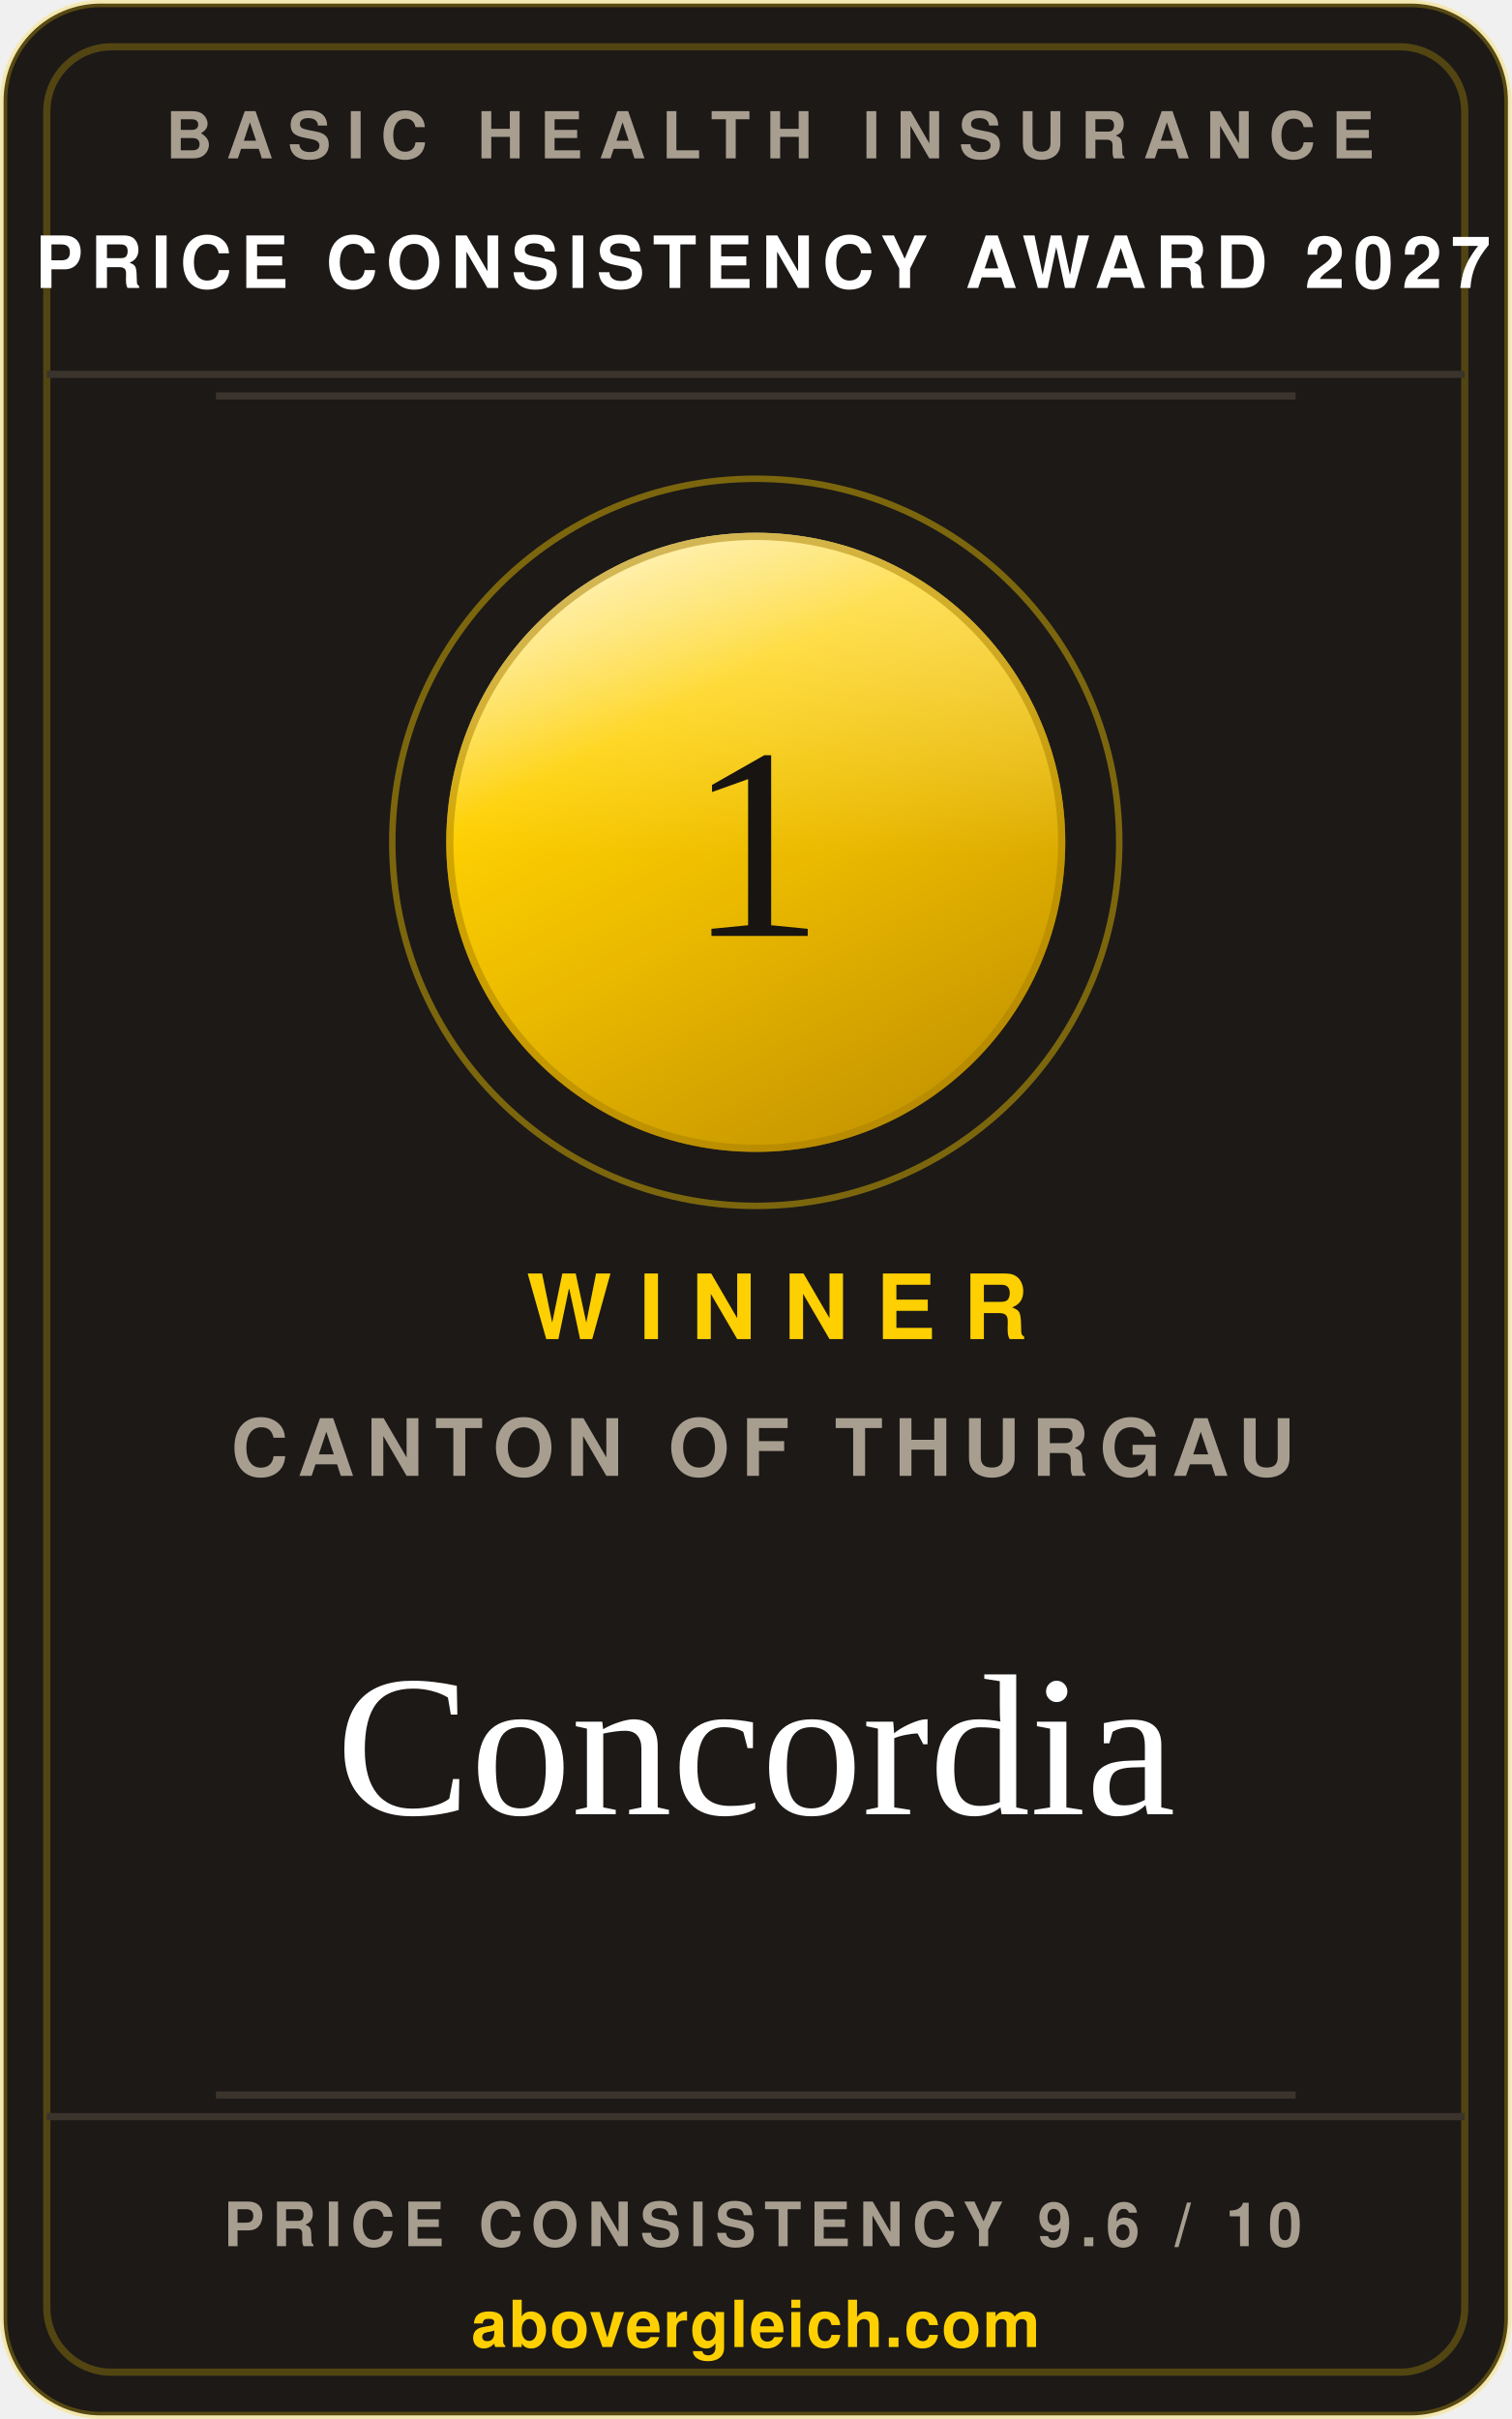
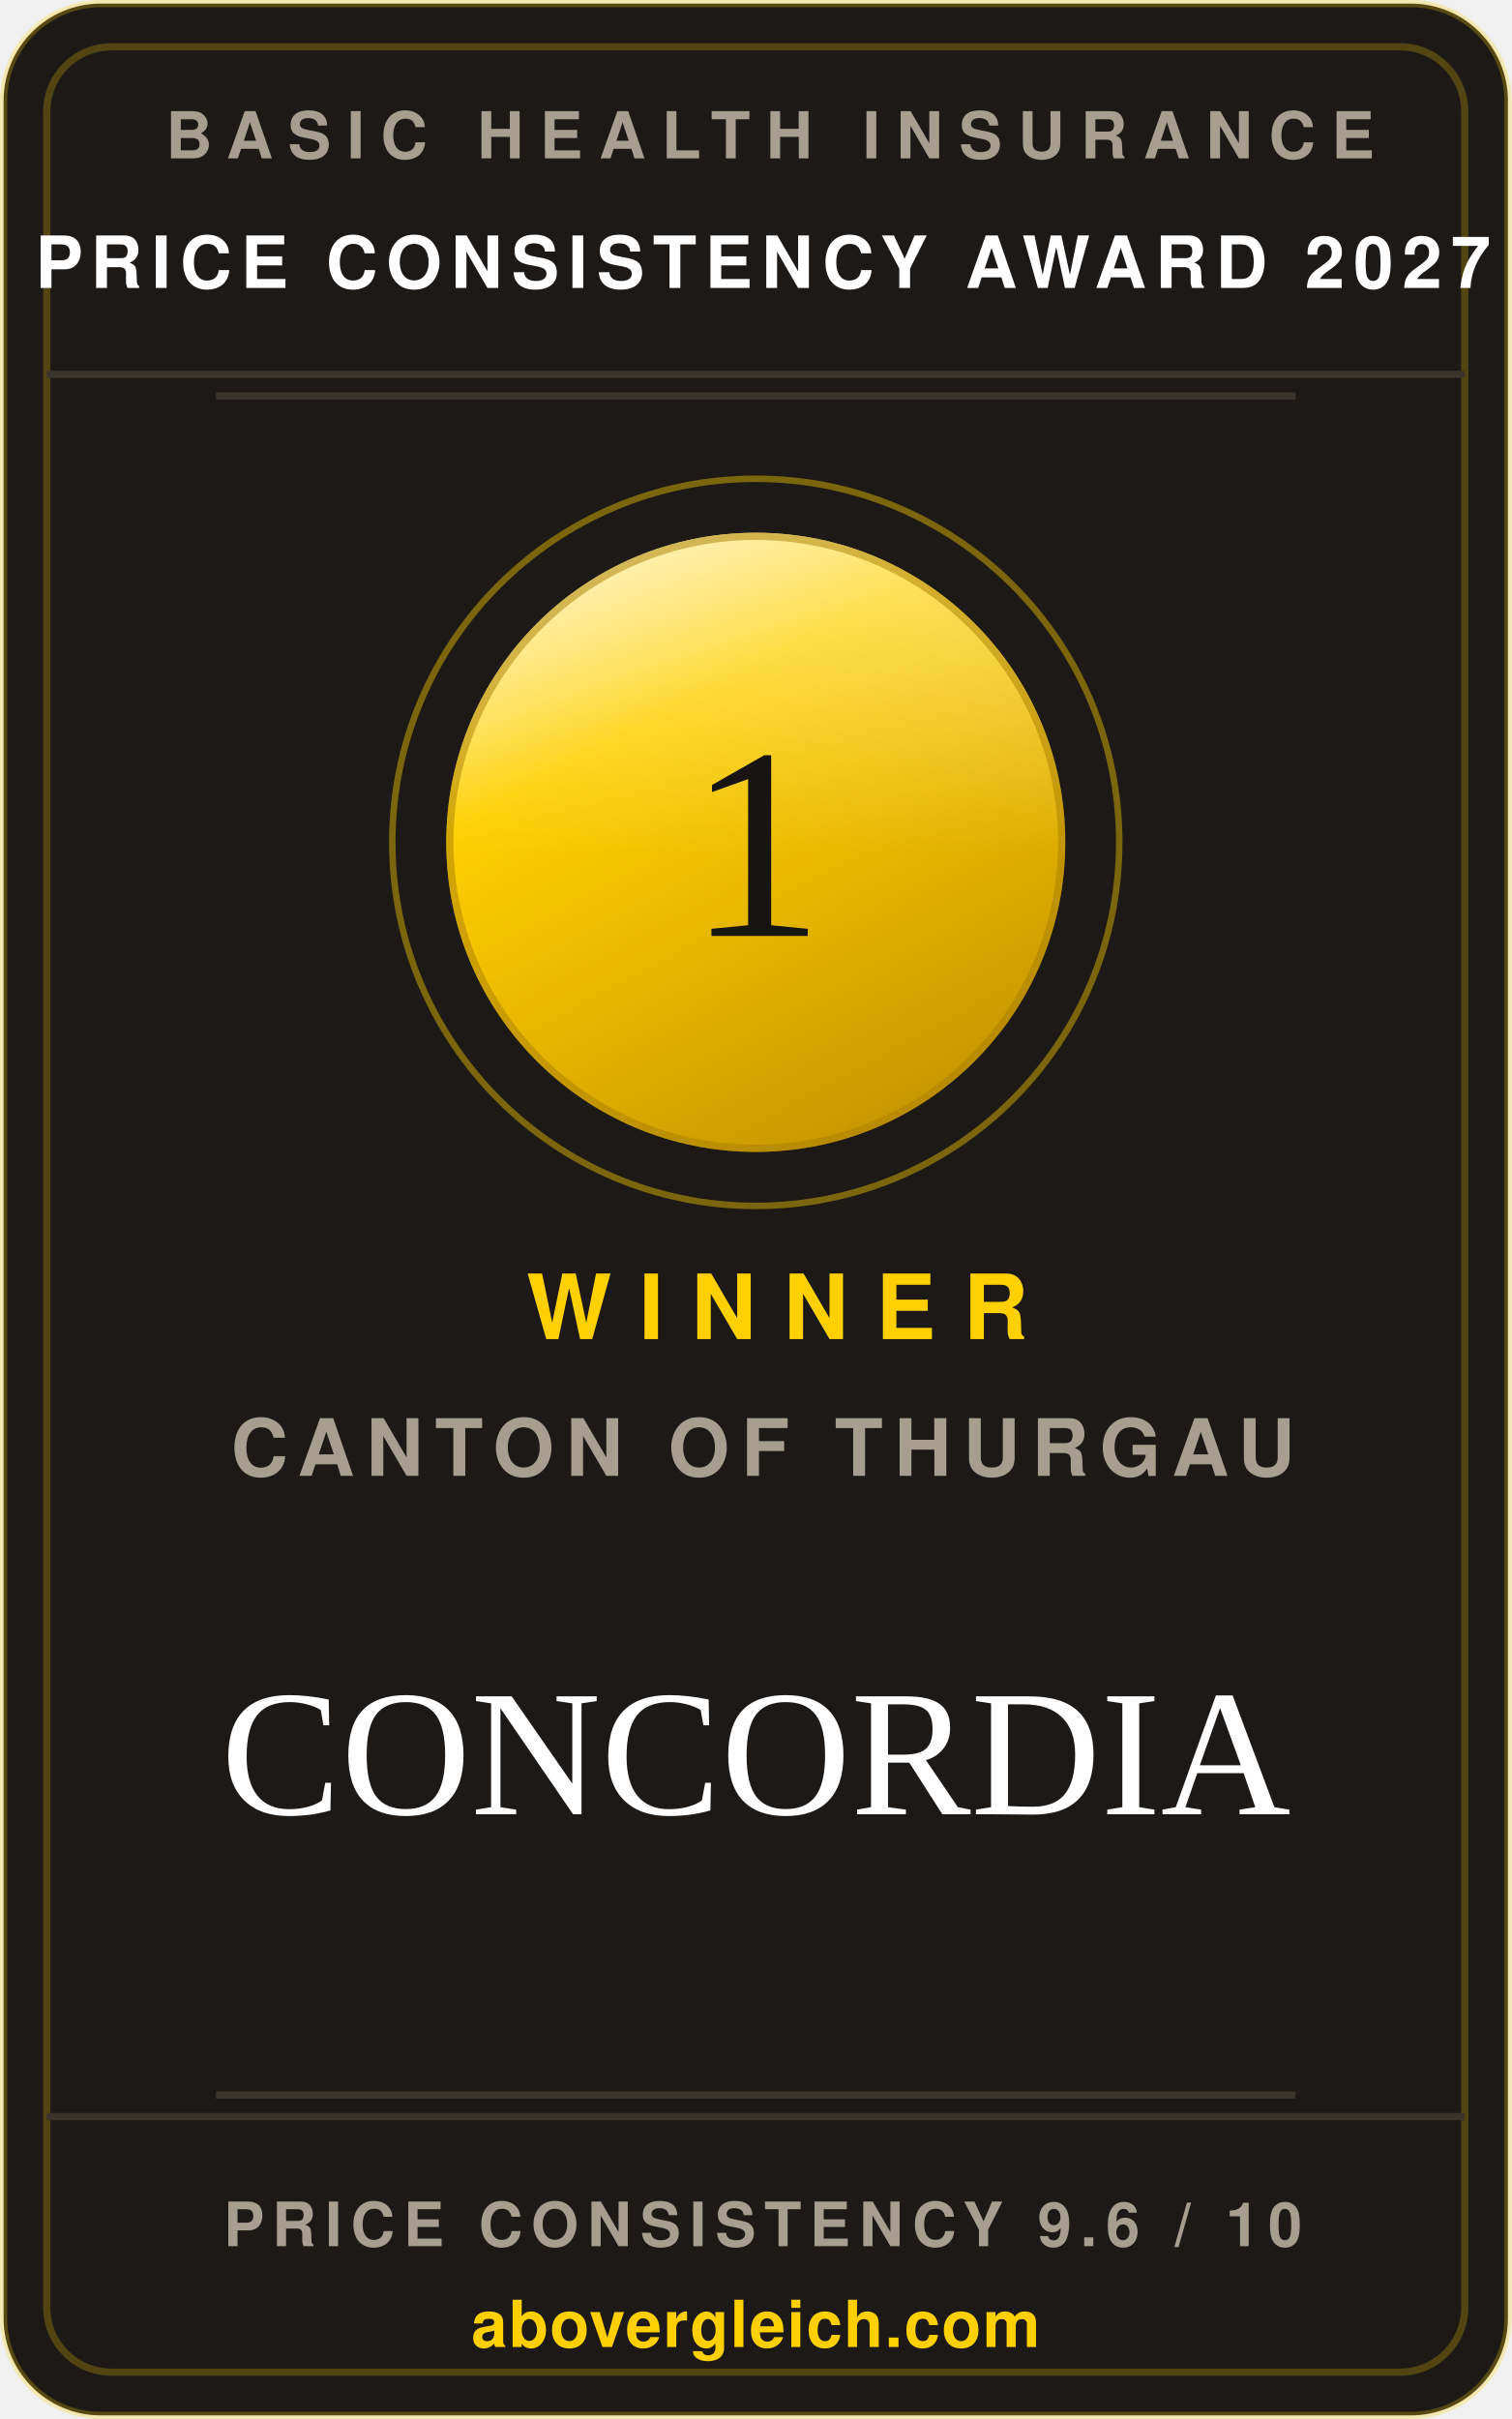
- <svg xmlns="http://www.w3.org/2000/svg" width="240" height="384" viewBox="0 0 210 336" role="img" aria-label="abovergleich Price Consistency Award 2027: Most price-consistent health insurer in the canton of Thurgau 2027, Concordia">
+ <svg xmlns="http://www.w3.org/2000/svg" width="240" height="384" viewBox="0 0 210 336" role="img" aria-label="abovergleich Price Consistency Award 2027: Most price-consistent health insurer in the canton of Thurgau 2027, CONCORDIA">
  <style>.s{font-family:'Helvetica Neue',Helvetica,Arial,sans-serif}.v{font-family:Georgia,'Times New Roman',serif}</style>
  <defs>
    <linearGradient id="metall" x1="0.18" y1="0" x2="0.72" y2="1">
      <stop offset="0%" stop-color="#ffeea6" />
      <stop offset="30%" stop-color="#fed001" />
      <stop offset="58%" stop-color="#eab900" />
      <stop offset="100%" stop-color="#c49400" />
    </linearGradient>
    <linearGradient id="glanz" x1="0" y1="0" x2="0" y2="1">
      <stop offset="0%" stop-color="#ffffff" stop-opacity="0.42" />
      <stop offset="52%" stop-color="#ffffff" stop-opacity="0" />
    </linearGradient>
  </defs>
  <rect x="0.5" y="0.5" width="209" height="335" rx="13.5" fill="#1c1917" stroke="rgba(254,208,1,0.26)" />
  <rect x="6.5" y="6.5" width="197" height="323" rx="9" fill="none" stroke="rgba(254,208,1,0.24)" />
  <text class="s" x="107" y="22" text-anchor="middle" font-size="9" font-weight="700" letter-spacing="2.2" fill="#a89e90">BASIC HEALTH INSURANCE</text>
  <text class="s" x="106" y="40" text-anchor="middle" font-size="10" font-weight="700" letter-spacing="1.2" fill="#ffffff" textLength="190" lengthAdjust="spacingAndGlyphs">PRICE CONSISTENCY AWARD 2027</text>
  <line x1="6.5" y1="52" x2="203.5" y2="52" stroke="#3a342c" />
  <line x1="30" y1="55" x2="180" y2="55" stroke="#3a342c" />
  <circle cx="105" cy="117" r="50.5" fill="none" stroke="rgba(254,208,1,0.42)" stroke-width="0.9" />
  <circle cx="105" cy="117" r="43" fill="url(#metall)" />
  <circle cx="105" cy="117" r="43" fill="url(#glanz)" />
  <circle cx="105" cy="117" r="42.5" fill="none" stroke="#a97f00" stroke-opacity="0.5" stroke-width="1" />
  <text class="v" x="105" y="130" text-anchor="middle" font-size="38" fill="#171412">1</text>
  <text class="s" x="108" y="186" text-anchor="middle" font-size="12.5" font-weight="700" letter-spacing="3.8" fill="#fed001">WINNER</text>
  <text class="s" x="106" y="205" text-anchor="middle" font-size="11" font-weight="600" letter-spacing="1.6" fill="#a89e90">CANTON OF THURGAU</text>
-   <text class="v" x="105" y="252" text-anchor="middle" font-size="28" fill="#ffffff">Concordia</text>
+   <text class="v" x="105" y="252" text-anchor="middle" font-size="25" fill="#ffffff">CONCORDIA</text>
  <line x1="30" y1="291" x2="180" y2="291" stroke="#3a342c" />
  <line x1="6.5" y1="294" x2="203.5" y2="294" stroke="#3a342c" />
  <text class="s" x="106" y="312" text-anchor="middle" font-size="8.5" font-weight="700" letter-spacing="1.2" fill="#a89e90">PRICE CONSISTENCY 9.6 / 10</text>
  <text class="s" x="105" y="326" text-anchor="middle" font-size="9" font-weight="700" letter-spacing="0.2" fill="#fed001">abovergleich.com</text>
</svg>
